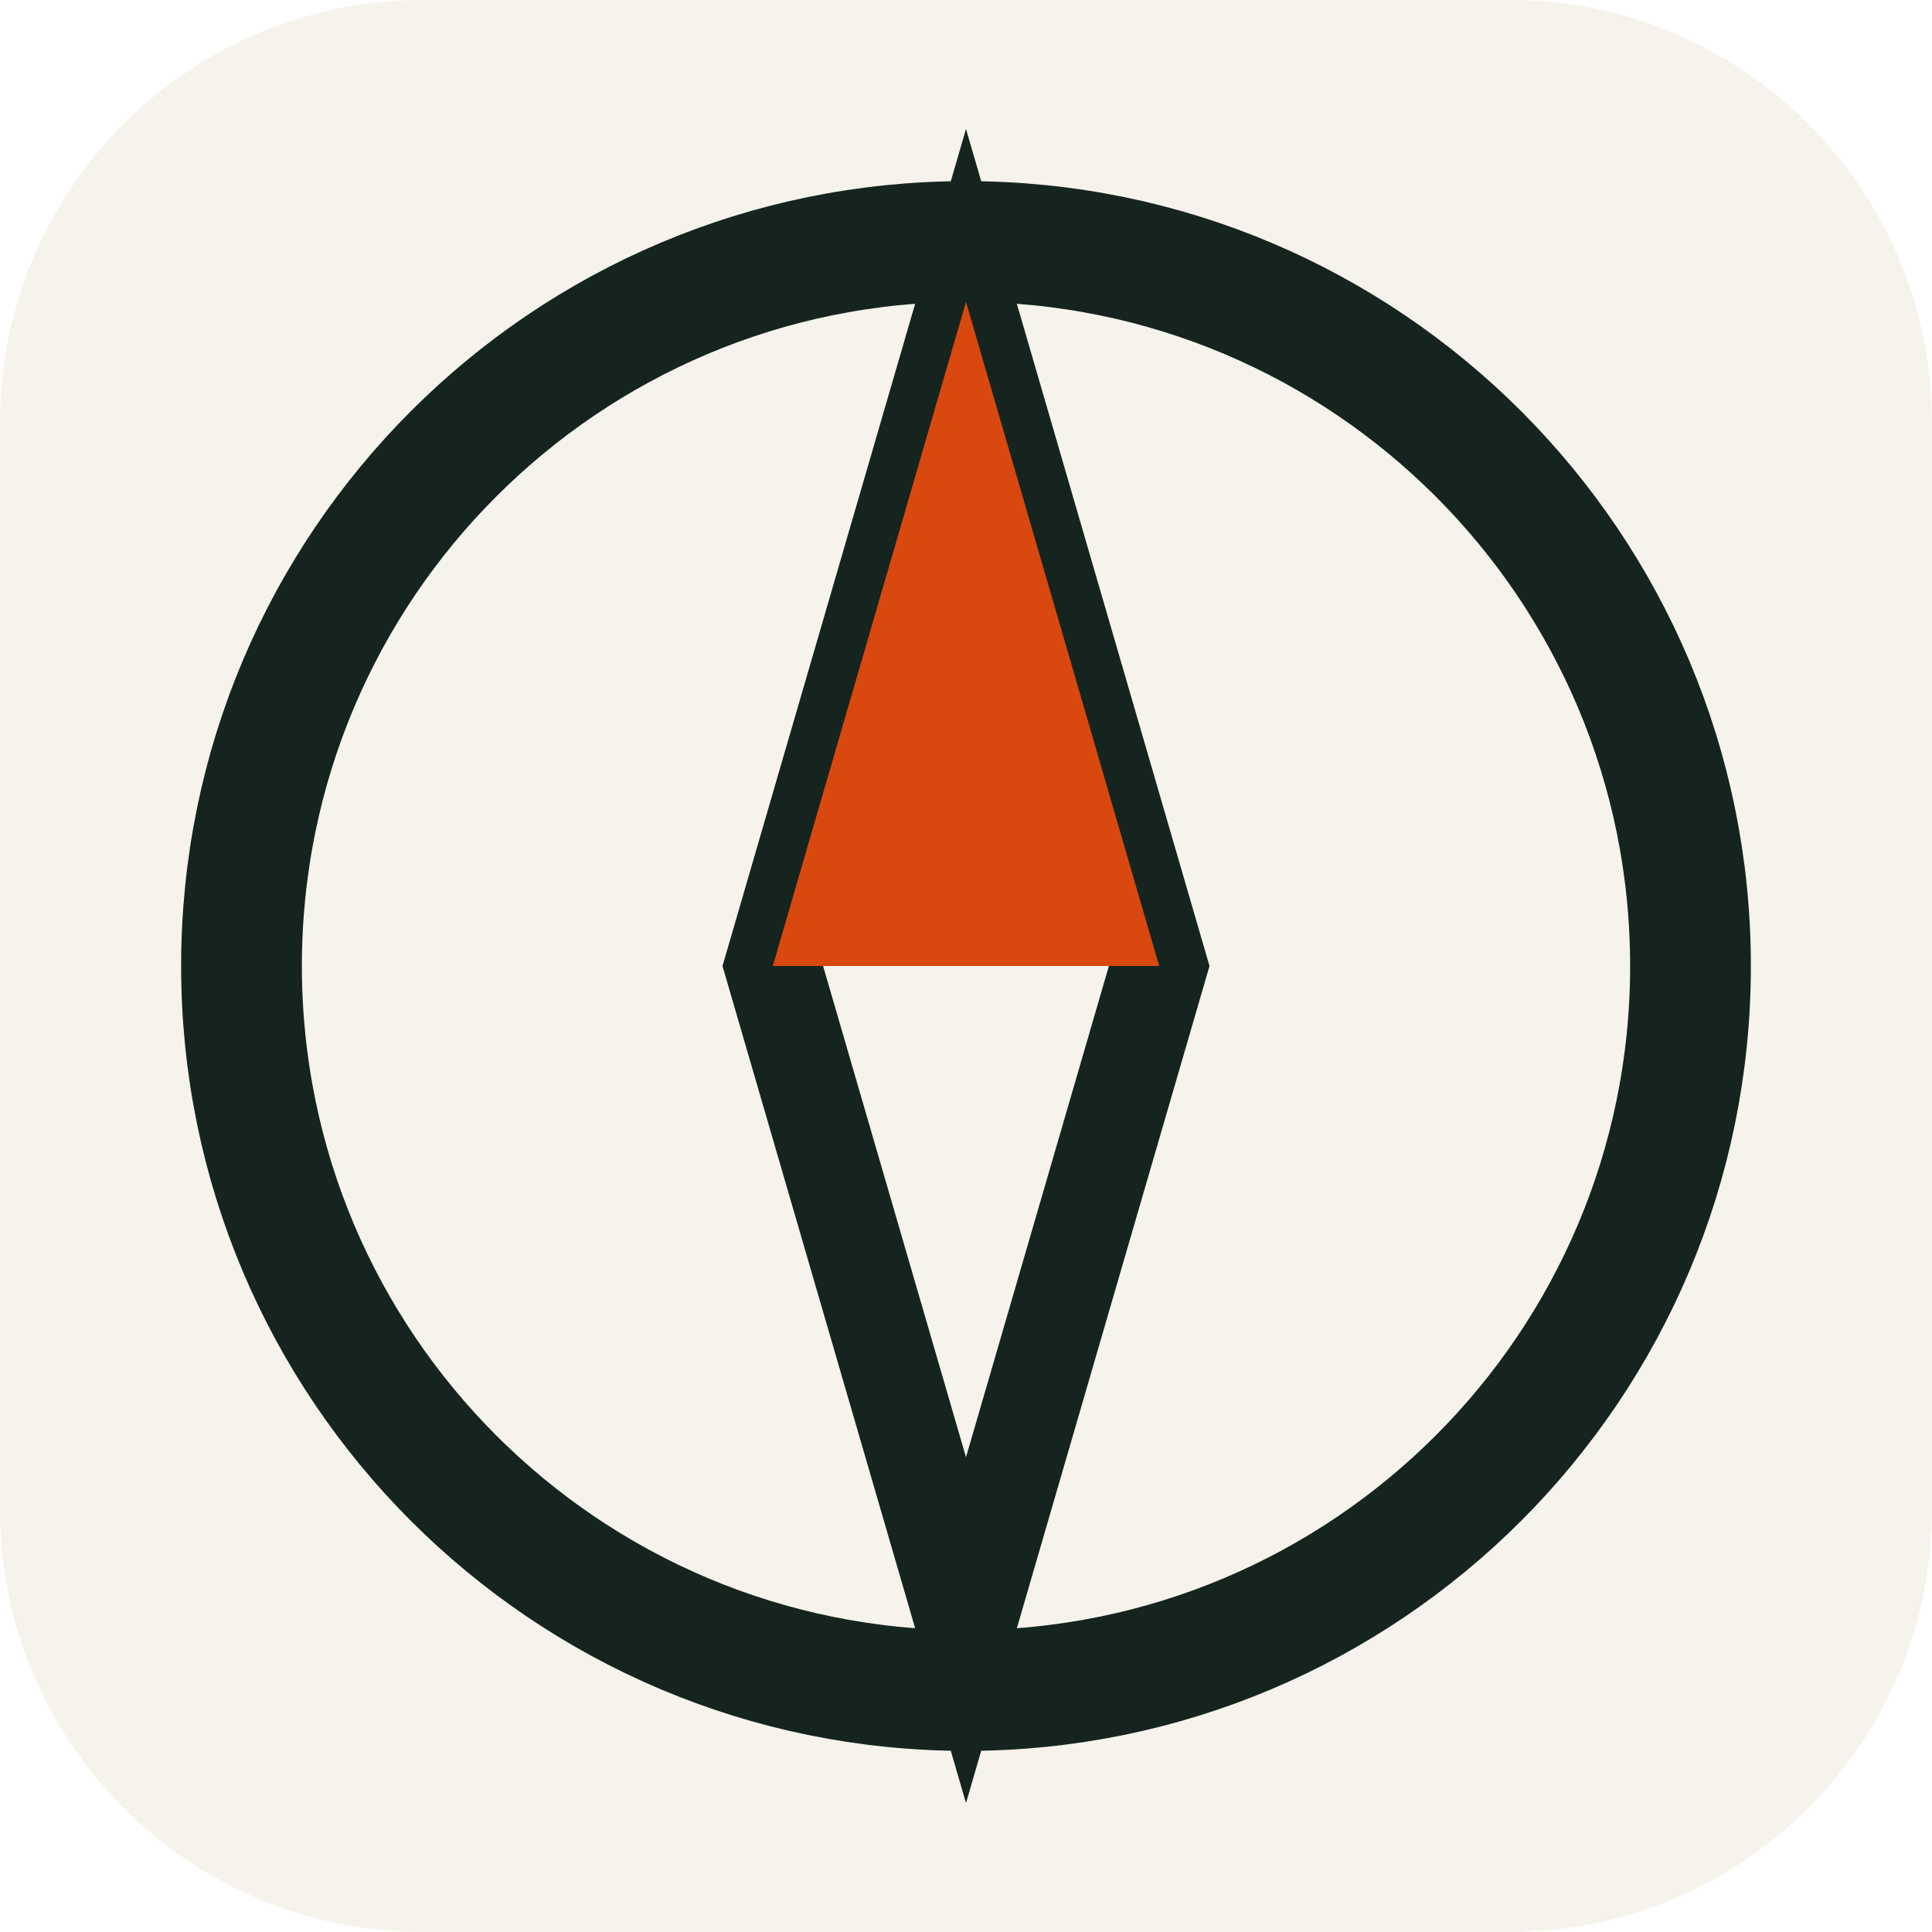
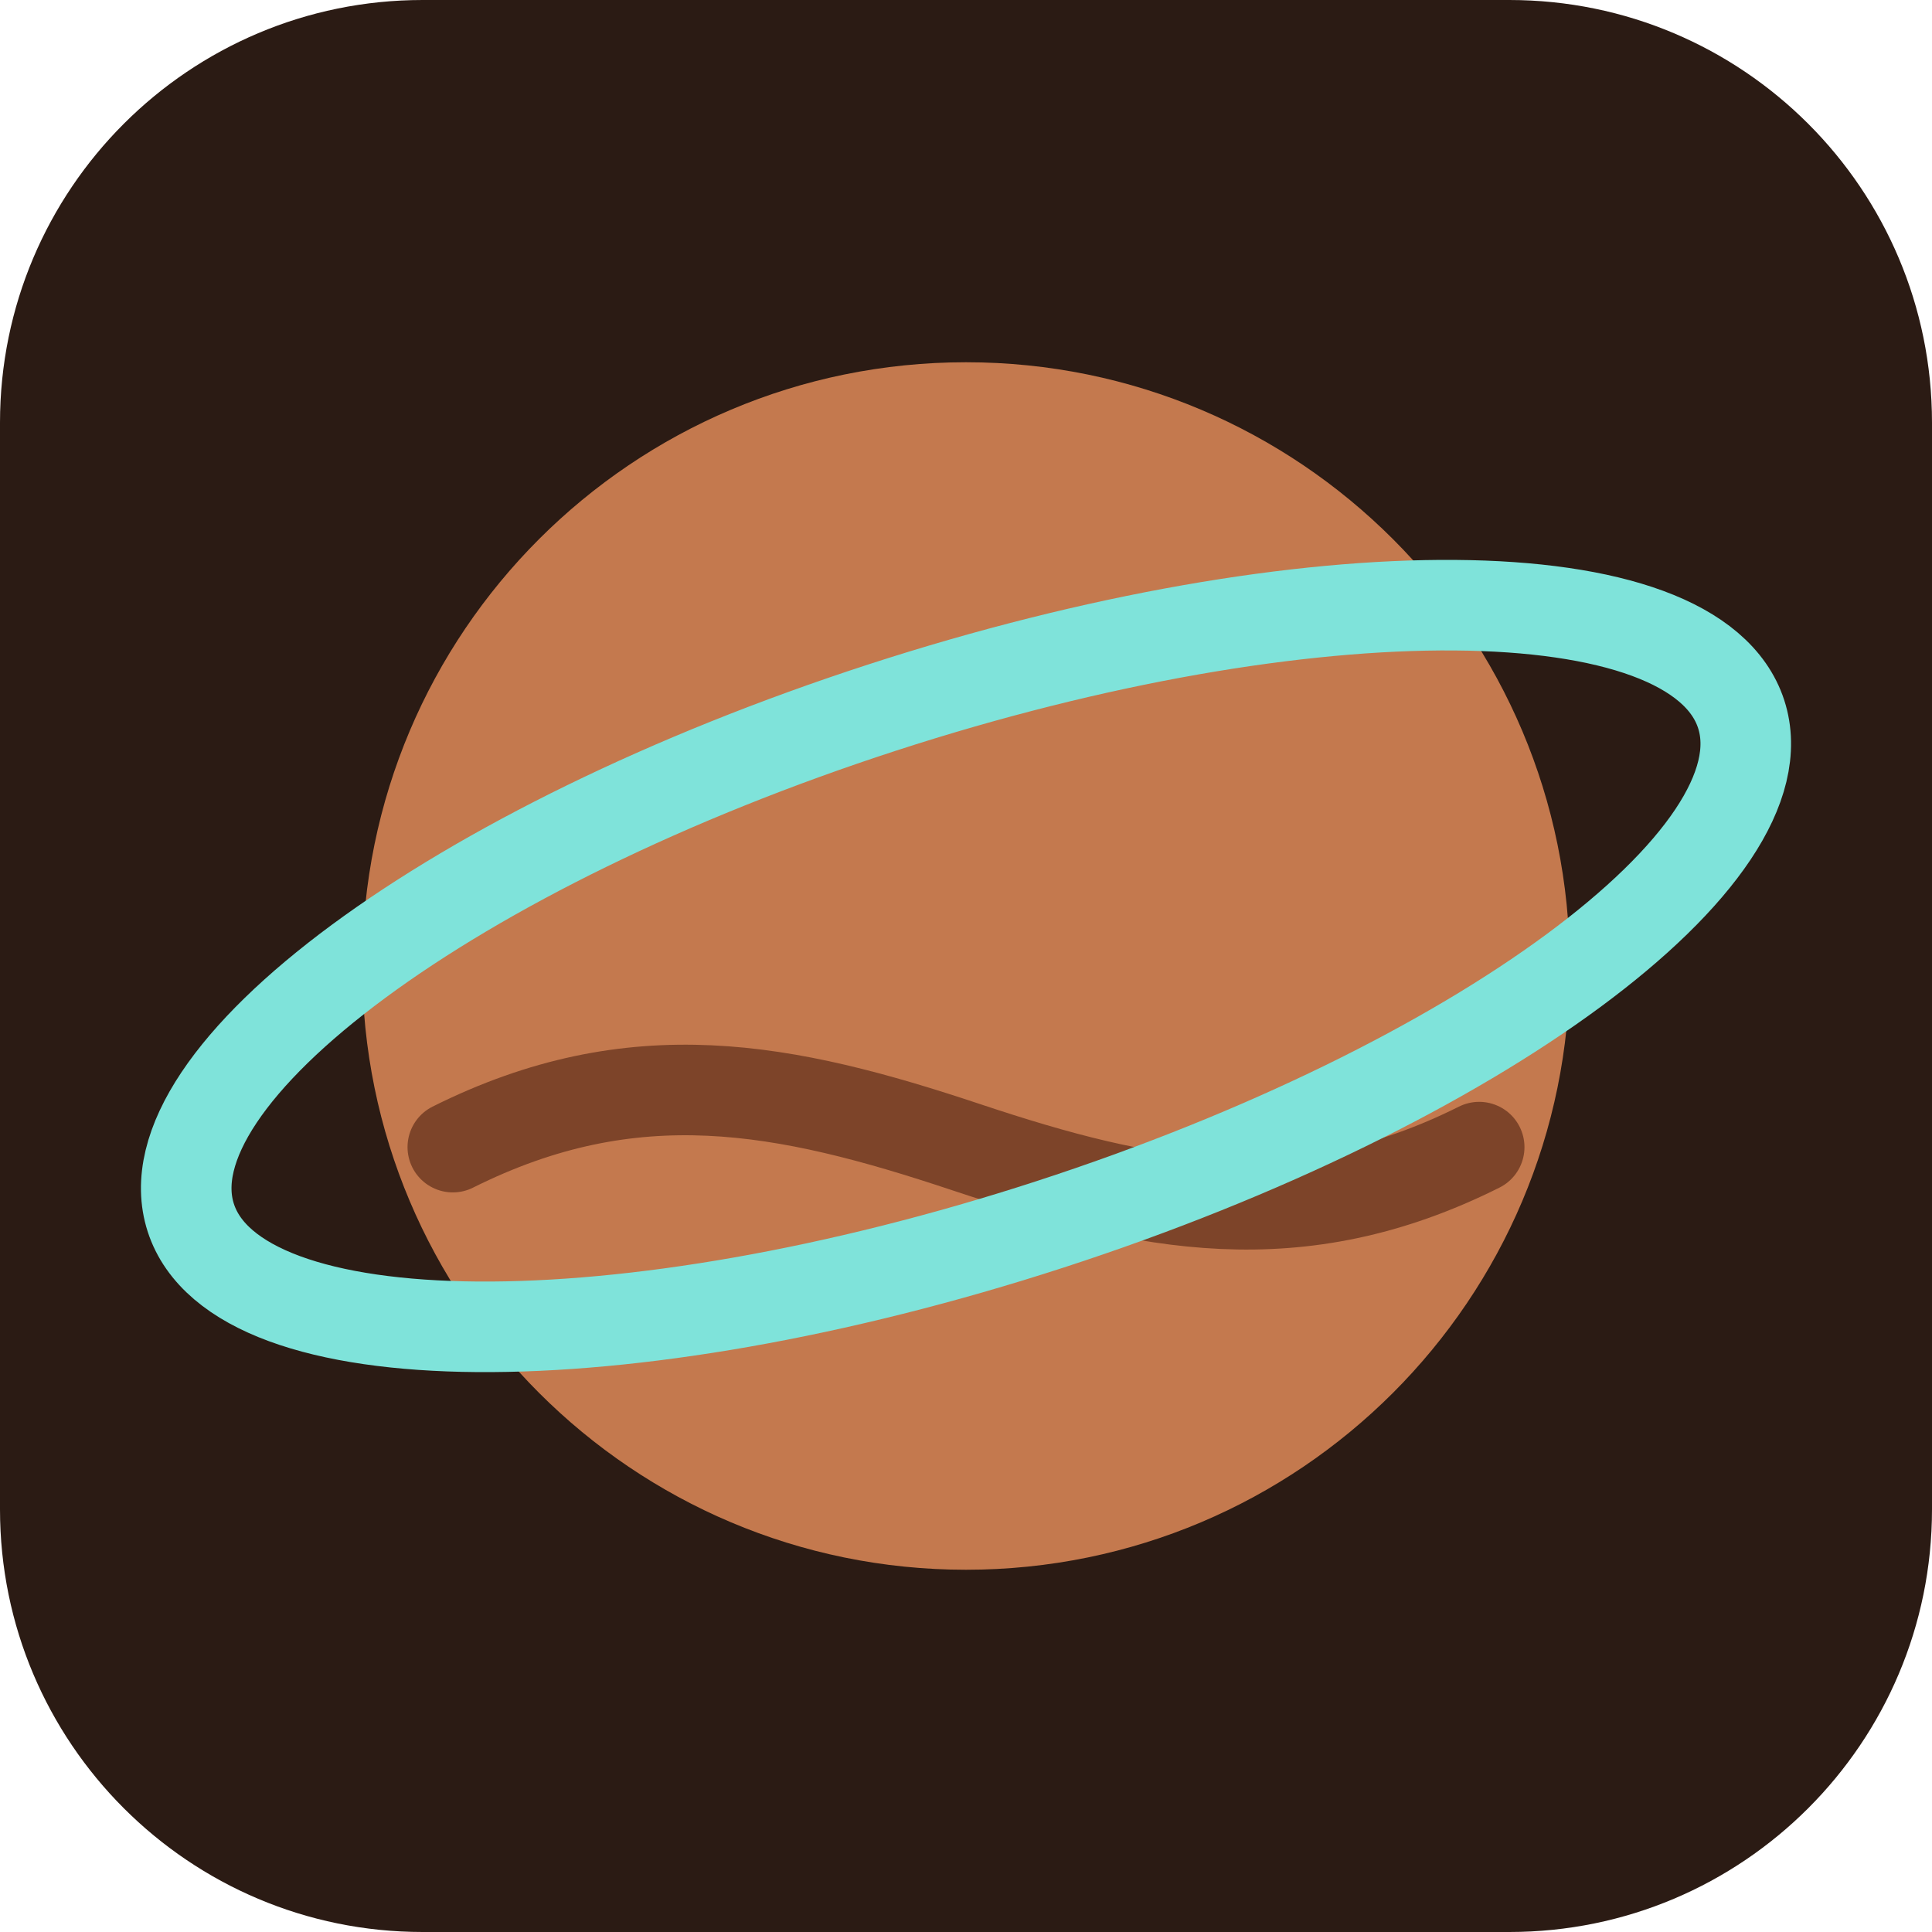
- <svg xmlns="http://www.w3.org/2000/svg" viewBox="0 0 32 32">
-   <rect width="32" height="32" rx="7" fill="#f5f3ec" />
-   <circle cx="16" cy="16" r="12" fill="none" stroke="#15241f" stroke-width="2" />
-   <path d="M16 5 L19.2 16 L16 27 L12.8 16 Z" fill="none" stroke="#15241f" stroke-width="1.6" />
-   <path d="M16 5 L19.2 16 L12.8 16 Z" fill="#d9480f" />
+ <svg xmlns="http://www.w3.org/2000/svg" viewBox="0 0 64 64">
+   <rect width="64" height="64" rx="14" fill="#2b1b14" />
+   <circle cx="32" cy="32" r="20" fill="#c4794e" />
+   <path d="M15 38c6-3 11-2 17 0s11 3 17 0" fill="none" stroke="#7d4429" stroke-width="3" stroke-linecap="round" />
+   <ellipse cx="32" cy="32" rx="27" ry="9" fill="none" stroke="#7fe3da" stroke-width="3" transform="rotate(-18 32 32)" />
</svg>
